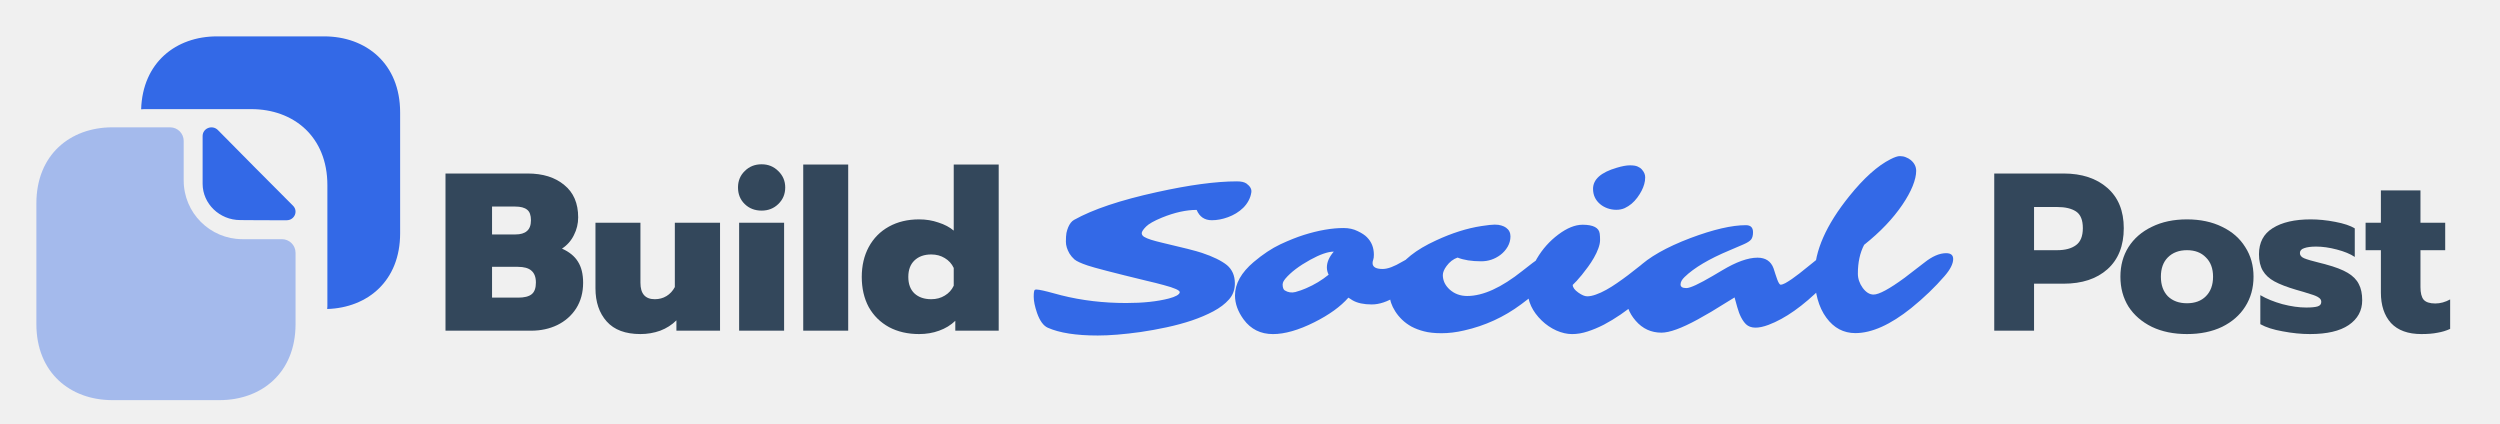
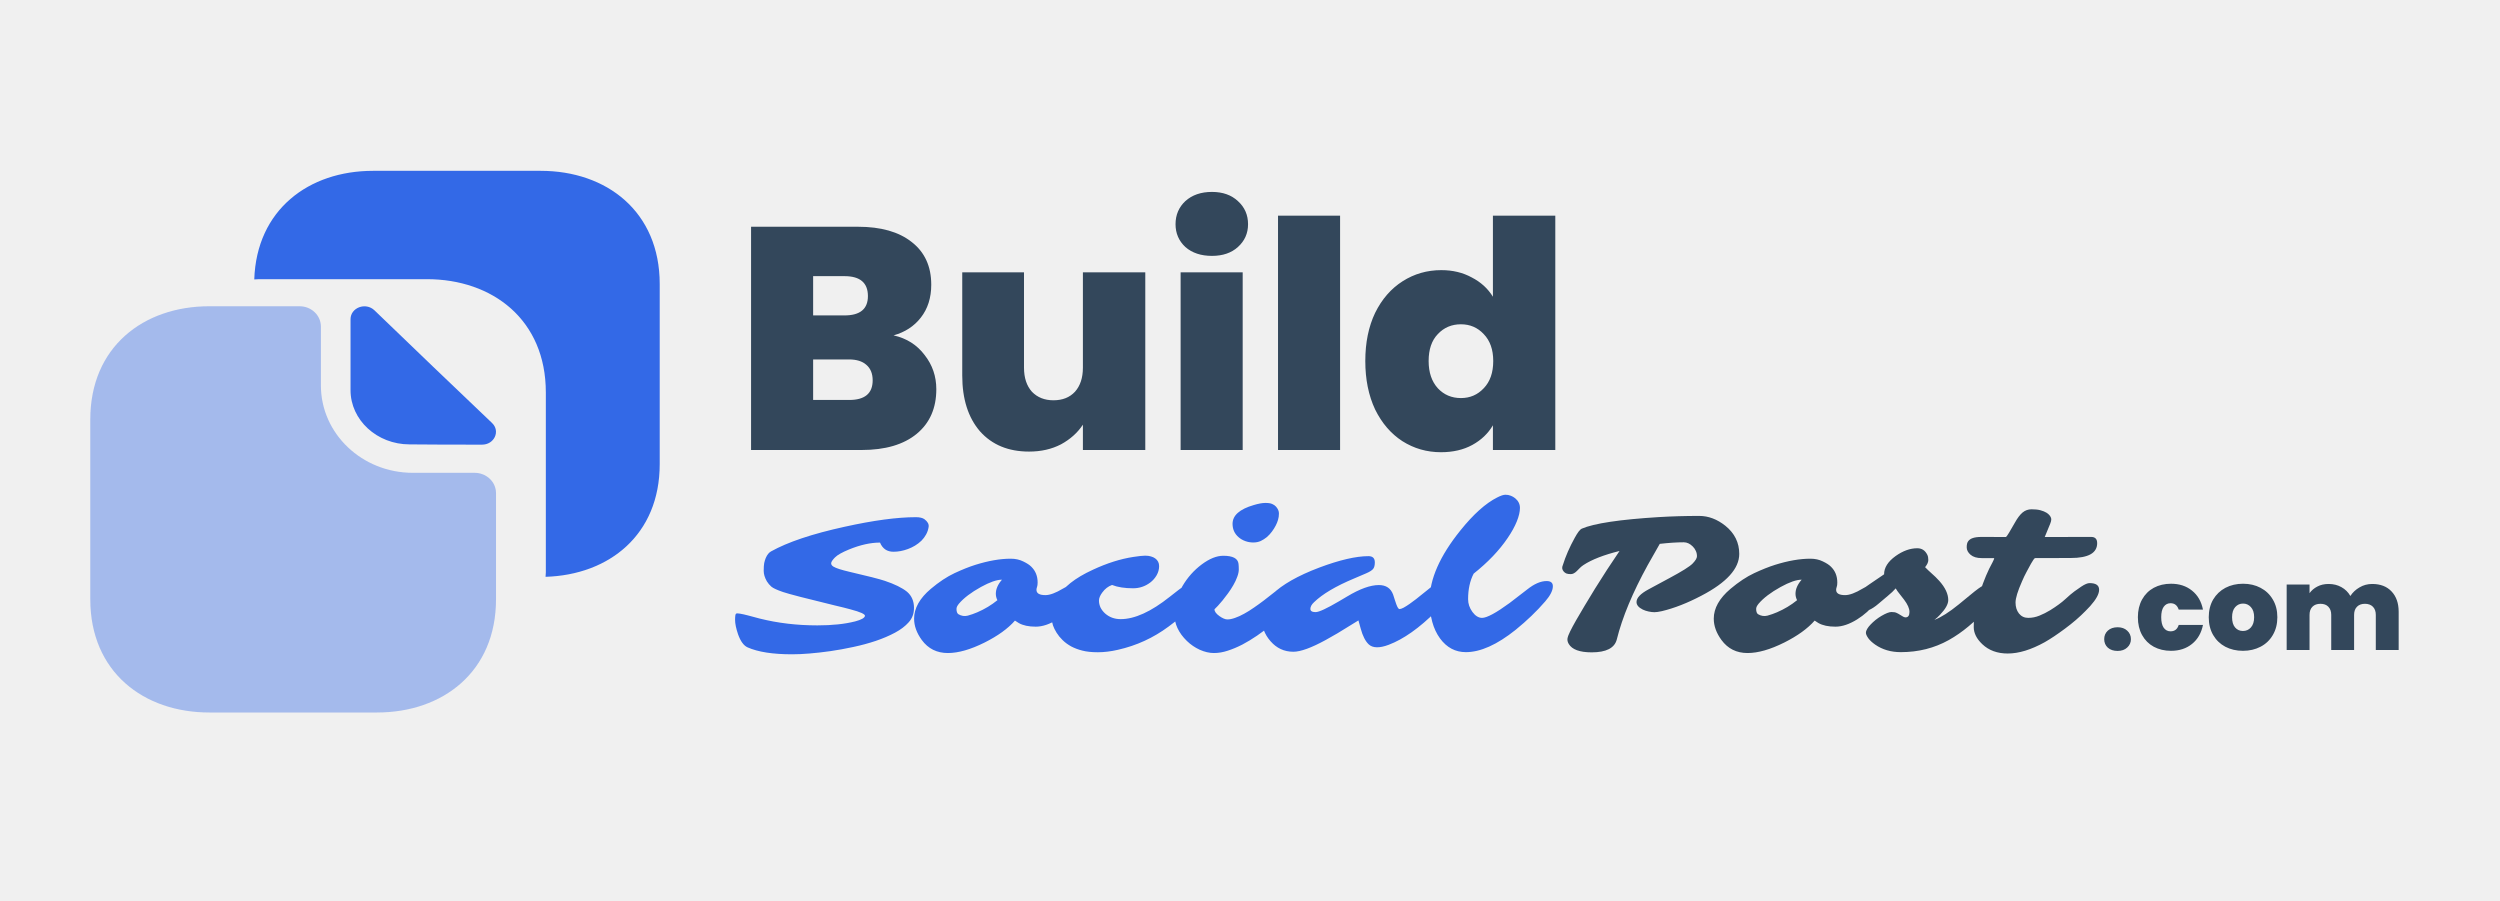
- <svg xmlns="http://www.w3.org/2000/svg" width="189" height="32" viewBox="0 0 189 32" fill="none">
-   <g clip-path="url(#clip0_79_79)">
-     <path d="M33.68 13.117H39.885C41.041 13.117 41.965 13.406 42.656 13.984C43.359 14.551 43.71 15.367 43.71 16.432C43.71 16.908 43.602 17.356 43.387 17.775C43.183 18.194 42.883 18.534 42.486 18.795C43.041 19.044 43.444 19.373 43.693 19.781C43.954 20.189 44.084 20.722 44.084 21.379C44.084 22.116 43.908 22.762 43.557 23.317C43.206 23.861 42.73 24.28 42.129 24.575C41.54 24.858 40.882 25 40.157 25H33.68V13.117ZM38.967 17.724C39.352 17.724 39.641 17.639 39.834 17.469C40.038 17.299 40.14 17.027 40.14 16.653C40.14 16.268 40.044 16.001 39.851 15.854C39.658 15.695 39.358 15.616 38.95 15.616H37.199V17.724H38.967ZM39.171 22.501C39.636 22.501 39.976 22.416 40.191 22.246C40.406 22.076 40.514 21.781 40.514 21.362C40.514 20.954 40.401 20.654 40.174 20.461C39.959 20.268 39.613 20.172 39.137 20.172H37.199V22.501H39.171ZM48.417 25.255C47.283 25.255 46.434 24.938 45.867 24.303C45.3 23.668 45.017 22.83 45.017 21.787V16.84H48.417V21.379C48.417 22.206 48.779 22.62 49.505 22.62C49.834 22.62 50.128 22.541 50.389 22.382C50.65 22.223 50.859 21.997 51.018 21.702V16.84H54.435V25H51.137V24.218C50.797 24.558 50.389 24.819 49.913 25C49.437 25.17 48.938 25.255 48.417 25.255ZM57.578 15.922C57.068 15.922 56.643 15.758 56.303 15.429C55.963 15.1 55.793 14.681 55.793 14.171C55.793 13.672 55.963 13.259 56.303 12.93C56.643 12.59 57.068 12.42 57.578 12.42C58.077 12.42 58.496 12.59 58.836 12.93C59.188 13.27 59.363 13.684 59.363 14.171C59.363 14.67 59.188 15.089 58.836 15.429C58.496 15.758 58.077 15.922 57.578 15.922ZM55.878 16.84H59.278V25H55.878V16.84ZM60.724 12.437H64.124V25H60.724V12.437ZM69.484 25.255C68.622 25.255 67.863 25.079 67.206 24.728C66.548 24.365 66.038 23.861 65.676 23.215C65.324 22.558 65.149 21.798 65.149 20.937C65.149 20.087 65.324 19.333 65.676 18.676C66.038 18.007 66.548 17.492 67.206 17.129C67.863 16.766 68.622 16.585 69.484 16.585C70.005 16.585 70.492 16.664 70.946 16.823C71.41 16.97 71.796 17.174 72.102 17.435V12.437H75.502V25H72.221V24.252C71.881 24.581 71.473 24.83 70.997 25C70.532 25.17 70.028 25.255 69.484 25.255ZM70.402 22.62C70.787 22.62 71.127 22.529 71.422 22.348C71.728 22.167 71.954 21.917 72.102 21.6V20.257C71.954 19.94 71.728 19.69 71.422 19.509C71.127 19.328 70.787 19.237 70.402 19.237C69.869 19.237 69.444 19.39 69.127 19.696C68.821 19.991 68.668 20.404 68.668 20.937C68.668 21.47 68.821 21.883 69.127 22.178C69.444 22.473 69.869 22.62 70.402 22.62Z" fill="#33475B" />
-     <path d="M91.613 16.649C91.065 16.649 90.684 16.389 90.468 15.869C89.671 15.869 88.796 16.063 87.845 16.45C87.253 16.694 86.854 16.918 86.649 17.123C86.445 17.327 86.334 17.488 86.317 17.604C86.306 17.72 86.364 17.82 86.492 17.903C86.619 17.98 86.796 18.055 87.023 18.127C87.255 18.199 87.524 18.271 87.828 18.343C89.422 18.713 90.432 18.971 90.858 19.115C91.705 19.397 92.338 19.707 92.759 20.044C93.157 20.382 93.356 20.841 93.356 21.422C93.356 21.904 93.207 22.311 92.908 22.643C92.615 22.975 92.225 23.271 91.738 23.531C91.251 23.791 90.706 24.023 90.103 24.228C89.505 24.427 88.871 24.599 88.202 24.743C87.538 24.887 86.882 25.006 86.234 25.1C84.967 25.277 83.885 25.365 82.989 25.365C81.356 25.365 80.097 25.169 79.212 24.776C78.88 24.627 78.609 24.253 78.398 23.655C78.232 23.163 78.149 22.759 78.149 22.443C78.149 22.122 78.177 21.945 78.232 21.912C78.288 21.879 78.401 21.879 78.573 21.912C78.744 21.94 78.968 21.99 79.245 22.061L80.241 22.327C81.785 22.715 83.418 22.908 85.139 22.908C86.406 22.908 87.48 22.795 88.359 22.568C88.88 22.43 89.156 22.275 89.189 22.103C89.212 21.954 88.802 21.768 87.961 21.547C87.579 21.442 87.136 21.331 86.633 21.215C84.192 20.623 82.72 20.241 82.217 20.069C81.713 19.898 81.384 19.746 81.229 19.613C81.08 19.48 80.955 19.333 80.856 19.173C80.673 18.857 80.582 18.559 80.582 18.276C80.582 17.989 80.595 17.767 80.623 17.612C80.656 17.457 80.701 17.314 80.756 17.181C80.872 16.91 81.019 16.724 81.196 16.625C82.618 15.828 84.707 15.128 87.463 14.524C89.914 13.982 91.931 13.711 93.514 13.711C93.835 13.711 94.076 13.766 94.236 13.877C94.513 14.082 94.635 14.3 94.602 14.533C94.568 14.765 94.496 14.981 94.386 15.18C94.281 15.374 94.148 15.551 93.987 15.711C93.827 15.866 93.647 16.005 93.448 16.127C93.254 16.243 93.052 16.34 92.842 16.417C92.421 16.572 92.012 16.649 91.613 16.649ZM103.766 19.887C103.766 20.186 104.02 20.335 104.529 20.335C104.906 20.335 105.398 20.152 106.007 19.787L106.671 19.422C106.876 19.306 107.053 19.248 107.202 19.248C107.357 19.248 107.479 19.295 107.567 19.389C107.656 19.483 107.7 19.613 107.7 19.779C107.7 19.945 107.645 20.139 107.534 20.36C107.424 20.576 107.271 20.805 107.078 21.049C106.884 21.287 106.657 21.525 106.397 21.763C106.137 21.995 105.857 22.205 105.559 22.394C104.895 22.809 104.278 23.016 103.708 23.016C103.104 23.016 102.623 22.914 102.263 22.709C102.153 22.643 102.045 22.573 101.939 22.502C101.347 23.177 100.49 23.796 99.366 24.361C98.171 24.959 97.128 25.257 96.237 25.257C95.302 25.257 94.563 24.889 94.02 24.153C93.583 23.556 93.365 22.95 93.365 22.335C93.365 21.45 93.838 20.606 94.784 19.804C95.481 19.217 96.154 18.772 96.801 18.467C97.454 18.163 98.044 17.928 98.569 17.762C99.682 17.413 100.683 17.239 101.574 17.239C101.973 17.239 102.327 17.316 102.637 17.471C102.952 17.621 103.185 17.773 103.334 17.928C103.688 18.276 103.865 18.722 103.865 19.264C103.865 19.425 103.849 19.549 103.815 19.638C103.782 19.726 103.766 19.809 103.766 19.887ZM96.976 21.456L96.967 21.48V21.489C96.967 21.727 97.02 21.882 97.125 21.954C97.38 22.109 97.648 22.15 97.93 22.078C98.212 22.001 98.481 21.907 98.735 21.796C99.366 21.525 99.936 21.182 100.445 20.767C100.357 20.59 100.312 20.407 100.312 20.219C100.312 19.82 100.487 19.422 100.835 19.023C100.393 19.023 99.795 19.231 99.043 19.646C98.212 20.105 97.59 20.578 97.175 21.065C97.042 21.231 96.976 21.361 96.976 21.456ZM118.068 19.646C118.068 19.906 117.728 20.41 117.047 21.157C116.35 21.915 115.666 22.532 114.997 23.008C113.702 23.971 112.266 24.629 110.688 24.983C110.091 25.122 109.524 25.191 108.987 25.191C108.456 25.191 108.013 25.144 107.659 25.05C107.31 24.961 106.995 24.842 106.712 24.693C106.436 24.538 106.195 24.361 105.99 24.162C105.785 23.962 105.614 23.752 105.476 23.531C105.204 23.099 105.069 22.701 105.069 22.335C105.069 21.97 105.11 21.649 105.193 21.373C105.271 21.096 105.382 20.833 105.525 20.584C106.029 19.676 107.042 18.874 108.563 18.177C109.764 17.618 110.91 17.255 112 17.089C112.47 17.017 112.805 16.981 113.004 16.981C113.204 16.981 113.37 17.004 113.502 17.048C113.641 17.087 113.76 17.142 113.859 17.214C114.081 17.374 114.191 17.593 114.191 17.87C114.191 18.146 114.119 18.409 113.976 18.658C113.832 18.902 113.649 19.106 113.428 19.273C112.996 19.593 112.515 19.754 111.983 19.754C111.258 19.754 110.661 19.66 110.19 19.472C109.864 19.588 109.587 19.801 109.36 20.111C109.172 20.365 109.078 20.595 109.078 20.8C109.078 20.999 109.122 21.195 109.211 21.389C109.305 21.577 109.435 21.746 109.601 21.895C109.966 22.216 110.406 22.377 110.921 22.377C112.116 22.377 113.508 21.743 115.096 20.476L115.852 19.887C116.648 19.278 117.216 18.974 117.553 18.974C117.896 18.974 118.068 19.198 118.068 19.646ZM123.347 15.404C123.187 15.537 123.012 15.648 122.824 15.736C122.636 15.819 122.426 15.861 122.193 15.861C121.961 15.861 121.737 15.822 121.521 15.745C121.305 15.667 121.117 15.559 120.957 15.421C120.608 15.122 120.434 14.74 120.434 14.275C120.434 13.562 121.031 13.03 122.227 12.682C122.631 12.56 122.963 12.499 123.223 12.499C123.483 12.499 123.676 12.53 123.804 12.59C123.937 12.646 124.044 12.72 124.127 12.815C124.293 13.003 124.376 13.196 124.376 13.396C124.376 13.589 124.352 13.766 124.302 13.927C124.257 14.087 124.191 14.253 124.103 14.425C124.014 14.596 123.906 14.768 123.779 14.94C123.652 15.111 123.508 15.266 123.347 15.404ZM121.255 24.544C120.835 24.759 120.425 24.931 120.027 25.058C119.628 25.191 119.236 25.257 118.848 25.257C118.466 25.257 118.068 25.166 117.653 24.983C117.243 24.795 116.878 24.546 116.557 24.236C115.843 23.545 115.486 22.775 115.486 21.929C115.486 21.148 115.719 20.357 116.184 19.555C116.61 18.83 117.152 18.221 117.811 17.729C118.469 17.236 119.081 16.99 119.645 16.99C120.453 16.99 120.885 17.217 120.94 17.67C120.957 17.809 120.965 17.969 120.965 18.152C120.965 18.334 120.921 18.545 120.832 18.783C120.749 19.015 120.638 19.25 120.5 19.488C120.367 19.721 120.218 19.95 120.052 20.177C119.891 20.399 119.736 20.601 119.587 20.783C119.299 21.132 119.069 21.384 118.898 21.539C118.898 21.727 119.039 21.92 119.321 22.12C119.587 22.308 119.811 22.402 119.994 22.402C120.182 22.402 120.4 22.358 120.649 22.269C120.904 22.18 121.164 22.061 121.43 21.912C121.701 21.763 121.975 21.591 122.251 21.398C122.534 21.204 122.81 21.005 123.082 20.8L124.601 19.613C125.204 19.176 125.694 18.957 126.07 18.957C126.219 18.957 126.333 19.012 126.41 19.123C126.493 19.228 126.535 19.353 126.535 19.497C126.535 19.64 126.463 19.84 126.319 20.094C126.175 20.343 125.976 20.62 125.721 20.924C125.472 21.229 125.179 21.547 124.841 21.879C124.504 22.211 124.139 22.537 123.746 22.858C123.353 23.179 122.943 23.486 122.517 23.78C122.097 24.067 121.676 24.322 121.255 24.544ZM139.036 18.766C139.213 18.766 139.301 18.916 139.301 19.214C139.301 19.729 138.942 20.396 138.222 21.215L137.749 21.696C136.316 23.13 134.965 24.084 133.698 24.56C132.912 24.853 132.348 24.84 132.005 24.519C131.723 24.247 131.499 23.81 131.333 23.207L131.133 22.485L129.365 23.572L128.344 24.153C127.127 24.817 126.214 25.149 125.605 25.149C124.825 25.149 124.174 24.848 123.654 24.245C123.156 23.675 122.907 23.013 122.907 22.261C122.907 21.519 123.203 20.858 123.795 20.277C124.642 19.447 125.979 18.686 127.805 17.994C129.531 17.347 130.926 17.023 131.988 17.023C132.348 17.023 132.528 17.2 132.528 17.554C132.528 17.798 132.481 17.98 132.387 18.102C132.293 18.224 132.099 18.348 131.806 18.476L130.76 18.924C129.21 19.571 128.076 20.244 127.356 20.941C127.152 21.135 127.049 21.323 127.049 21.505C127.049 21.688 127.196 21.779 127.489 21.779C127.777 21.779 128.447 21.469 129.498 20.85L130.187 20.443C131.255 19.801 132.149 19.48 132.868 19.48C133.477 19.48 133.881 19.748 134.08 20.285C134.13 20.429 134.177 20.576 134.221 20.725C134.265 20.869 134.31 20.999 134.354 21.115C134.454 21.386 134.542 21.522 134.62 21.522C134.703 21.522 134.819 21.483 134.968 21.406C135.118 21.323 135.281 21.22 135.458 21.099C135.641 20.971 135.829 20.833 136.022 20.684L137.027 19.878C137.918 19.137 138.587 18.766 139.036 18.766ZM147.129 19.14C147.483 19.14 147.66 19.286 147.66 19.58C147.66 19.939 147.444 20.368 147.013 20.866C146.299 21.696 145.458 22.504 144.489 23.29C142.912 24.552 141.504 25.183 140.264 25.183C139.373 25.183 138.643 24.795 138.073 24.02C137.481 23.213 137.185 22.128 137.185 20.767C137.185 18.979 138.056 17.004 139.799 14.84C140.906 13.462 141.949 12.527 142.929 12.034C143.233 11.879 143.465 11.802 143.626 11.802C143.792 11.802 143.941 11.829 144.074 11.885C144.213 11.935 144.34 12.007 144.456 12.101C144.727 12.328 144.863 12.601 144.863 12.922C144.863 13.243 144.774 13.625 144.597 14.068C144.42 14.505 144.163 14.973 143.825 15.471C143.111 16.528 142.146 17.54 140.928 18.509C140.613 19.112 140.455 19.837 140.455 20.684C140.455 21.065 140.577 21.425 140.82 21.763C141.069 22.1 141.343 22.269 141.642 22.269C142.052 22.269 142.835 21.846 143.991 20.999L145.469 19.862C146.072 19.38 146.625 19.14 147.129 19.14Z" fill="#3369E7" />
-     <path d="M150.765 13.117H156.001C157.384 13.117 158.489 13.48 159.316 14.205C160.143 14.93 160.557 15.945 160.557 17.248C160.557 18.585 160.143 19.622 159.316 20.359C158.5 21.084 157.395 21.447 156.001 21.447H153.774V25H150.765V13.117ZM155.525 18.914C156.126 18.914 156.596 18.789 156.936 18.54C157.287 18.291 157.463 17.86 157.463 17.248C157.463 16.636 157.293 16.217 156.953 15.99C156.613 15.763 156.137 15.65 155.525 15.65H153.774V18.914H155.525ZM165.335 25.255C164.326 25.255 163.442 25.074 162.683 24.711C161.924 24.337 161.334 23.827 160.915 23.181C160.507 22.524 160.303 21.77 160.303 20.92C160.303 20.07 160.507 19.322 160.915 18.676C161.334 18.019 161.924 17.509 162.683 17.146C163.442 16.772 164.326 16.585 165.335 16.585C166.344 16.585 167.228 16.772 167.987 17.146C168.746 17.509 169.33 18.019 169.738 18.676C170.157 19.322 170.367 20.07 170.367 20.92C170.367 21.77 170.157 22.524 169.738 23.181C169.33 23.827 168.746 24.337 167.987 24.711C167.228 25.074 166.344 25.255 165.335 25.255ZM165.335 22.926C165.936 22.926 166.412 22.75 166.763 22.399C167.126 22.036 167.307 21.543 167.307 20.92C167.307 20.297 167.126 19.809 166.763 19.458C166.412 19.095 165.936 18.914 165.335 18.914C164.734 18.914 164.253 19.095 163.89 19.458C163.539 19.809 163.363 20.297 163.363 20.92C163.363 21.543 163.539 22.036 163.89 22.399C164.253 22.75 164.734 22.926 165.335 22.926ZM174.638 25.255C173.98 25.255 173.295 25.187 172.581 25.051C171.867 24.926 171.3 24.745 170.881 24.507V22.314C171.345 22.586 171.901 22.813 172.547 22.994C173.204 23.164 173.805 23.249 174.349 23.249C174.745 23.249 175.034 23.221 175.216 23.164C175.397 23.107 175.488 22.994 175.488 22.824C175.488 22.688 175.425 22.58 175.301 22.501C175.187 22.41 174.972 22.32 174.655 22.229C174.349 22.127 173.992 22.019 173.584 21.906C172.892 21.702 172.348 21.492 171.952 21.277C171.555 21.062 171.26 20.79 171.068 20.461C170.875 20.132 170.779 19.719 170.779 19.22C170.779 18.336 171.124 17.679 171.816 17.248C172.518 16.806 173.476 16.585 174.689 16.585C175.278 16.585 175.896 16.647 176.542 16.772C177.199 16.897 177.692 17.061 178.021 17.265V19.424C177.681 19.197 177.227 19.01 176.661 18.863C176.105 18.716 175.584 18.642 175.097 18.642C174.711 18.642 174.411 18.682 174.196 18.761C173.98 18.829 173.873 18.954 173.873 19.135C173.873 19.305 173.98 19.435 174.196 19.526C174.411 19.617 174.796 19.73 175.352 19.866C175.714 19.957 175.867 19.996 175.811 19.985C176.536 20.178 177.097 20.393 177.494 20.631C177.89 20.869 178.168 21.152 178.327 21.481C178.497 21.798 178.582 22.206 178.582 22.705C178.582 23.487 178.242 24.11 177.562 24.575C176.893 25.028 175.918 25.255 174.638 25.255ZM183.055 25.255C182.046 25.255 181.281 24.977 180.76 24.422C180.25 23.855 179.995 23.085 179.995 22.11V18.914H178.839V16.84H179.995V14.392H182.987V16.84H184.857V18.914H182.987V21.702C182.987 22.144 183.066 22.461 183.225 22.654C183.395 22.847 183.69 22.943 184.109 22.943C184.483 22.943 184.857 22.841 185.231 22.637V24.864C184.936 25 184.619 25.096 184.279 25.153C183.95 25.221 183.542 25.255 183.055 25.255Z" fill="#33475B" />
-     <path opacity="0.4" d="M21.312 18.081H18.329C15.881 18.081 13.887 16.101 13.887 13.64V10.656C13.887 10.092 13.434 9.625 12.856 9.625H8.498C5.321 9.625 2.75 11.688 2.75 15.373V24.503C2.75 28.188 5.321 30.25 8.498 30.25H16.596C19.773 30.25 22.344 28.188 22.344 24.503V19.113C22.344 18.535 21.876 18.081 21.312 18.081Z" fill="#3369E7" />
-     <path d="M24.502 2.75H21.794H20.295H16.404C13.296 2.75 10.78 4.73 10.67 8.264C10.752 8.264 10.821 8.25 10.903 8.25H14.795H16.294H19.002C22.178 8.25 24.75 10.312 24.75 13.998V16.706V20.433V23.141C24.75 23.224 24.736 23.293 24.736 23.361C27.802 23.265 30.25 21.23 30.25 17.641V14.932V11.206V8.498C30.25 4.812 27.678 2.75 24.502 2.75Z" fill="#3369E7" />
-     <path d="M16.473 9.832C16.047 9.405 15.318 9.694 15.318 10.285V13.888C15.318 15.4 16.597 16.638 18.165 16.638C19.141 16.651 20.502 16.651 21.671 16.651C22.262 16.651 22.565 15.964 22.152 15.552C20.653 14.053 17.986 11.372 16.473 9.832Z" fill="#3369E7" />
-   </g>
-   <defs>
-     <clipPath id="clip0_79_79">
-       <rect width="189" height="32" rx="10" fill="white" />
-     </clipPath>
-   </defs>
+ <svg xmlns="http://www.w3.org/2000/svg" width="150" height="54" viewBox="0 0 150 54" fill="none">
+   <path d="M53.614 20.122C54.399 20.299 55.02 20.692 55.476 21.3C55.945 21.895 56.179 22.579 56.179 23.352C56.179 24.492 55.786 25.385 55.001 26.031C54.216 26.677 53.114 27 51.695 27H45.064V13.605H51.486C52.854 13.605 53.924 13.909 54.697 14.517C55.482 15.125 55.875 15.98 55.875 17.082C55.875 17.867 55.666 18.526 55.248 19.058C54.843 19.577 54.298 19.932 53.614 20.122ZM48.788 18.925H50.669C51.606 18.925 52.075 18.539 52.075 17.766C52.075 16.968 51.606 16.569 50.669 16.569H48.788V18.925ZM50.954 23.998C51.891 23.998 52.36 23.605 52.36 22.82C52.36 22.415 52.233 22.104 51.98 21.889C51.739 21.674 51.391 21.566 50.935 21.566H48.788V23.998H50.954ZM68.717 16.341V27H64.974V25.48C64.657 25.961 64.22 26.354 63.663 26.658C63.106 26.949 62.466 27.095 61.744 27.095C60.503 27.095 59.521 26.69 58.799 25.879C58.09 25.056 57.735 23.941 57.735 22.535V16.341H61.44V22.06C61.44 22.668 61.598 23.149 61.915 23.504C62.244 23.846 62.675 24.017 63.207 24.017C63.752 24.017 64.182 23.846 64.499 23.504C64.816 23.149 64.974 22.668 64.974 22.06V16.341H68.717ZM72.718 15.353C72.059 15.353 71.527 15.176 71.121 14.821C70.729 14.454 70.532 13.998 70.532 13.453C70.532 12.896 70.729 12.433 71.121 12.066C71.527 11.699 72.059 11.515 72.718 11.515C73.364 11.515 73.883 11.699 74.275 12.066C74.681 12.433 74.883 12.896 74.883 13.453C74.883 13.998 74.681 14.454 74.275 14.821C73.883 15.176 73.364 15.353 72.718 15.353ZM74.561 16.341V27H70.837V16.341H74.561ZM80.405 12.94V27H76.681V12.94H80.405ZM81.918 21.661C81.918 20.559 82.114 19.596 82.507 18.773C82.912 17.95 83.463 17.316 84.16 16.873C84.857 16.43 85.629 16.208 86.478 16.208C87.162 16.208 87.77 16.354 88.302 16.645C88.847 16.924 89.271 17.31 89.575 17.804V12.94H93.318V27H89.575V25.518C89.284 26.012 88.872 26.405 88.34 26.696C87.808 26.987 87.181 27.133 86.459 27.133C85.61 27.133 84.838 26.911 84.141 26.468C83.457 26.025 82.912 25.391 82.507 24.568C82.114 23.732 81.918 22.763 81.918 21.661ZM89.594 21.661C89.594 20.977 89.404 20.439 89.024 20.046C88.657 19.653 88.201 19.457 87.656 19.457C87.099 19.457 86.636 19.653 86.269 20.046C85.902 20.426 85.718 20.964 85.718 21.661C85.718 22.345 85.902 22.89 86.269 23.295C86.636 23.688 87.099 23.884 87.656 23.884C88.201 23.884 88.657 23.688 89.024 23.295C89.404 22.902 89.594 22.358 89.594 21.661Z" fill="#33475B" />
+   <path d="M53.609 33.105C53.223 33.105 52.953 32.922 52.801 32.555C52.238 32.555 51.621 32.691 50.949 32.965C50.531 33.137 50.25 33.295 50.105 33.44C49.961 33.584 49.883 33.697 49.871 33.779C49.863 33.861 49.904 33.932 49.994 33.99C50.084 34.045 50.209 34.098 50.369 34.148C50.533 34.199 50.723 34.25 50.938 34.301C52.062 34.562 52.775 34.744 53.076 34.846C53.674 35.045 54.121 35.264 54.418 35.502C54.699 35.74 54.84 36.065 54.84 36.475C54.84 36.815 54.734 37.102 54.523 37.336C54.316 37.57 54.041 37.779 53.697 37.963C53.353 38.147 52.969 38.31 52.543 38.455C52.121 38.596 51.674 38.717 51.201 38.818C50.732 38.92 50.27 39.004 49.812 39.07C48.918 39.195 48.154 39.258 47.522 39.258C46.369 39.258 45.48 39.119 44.855 38.842C44.621 38.736 44.43 38.473 44.281 38.051C44.164 37.703 44.105 37.418 44.105 37.195C44.105 36.969 44.125 36.844 44.164 36.82C44.203 36.797 44.283 36.797 44.404 36.82C44.525 36.84 44.684 36.875 44.879 36.926L45.582 37.113C46.672 37.387 47.824 37.523 49.039 37.523C49.934 37.523 50.691 37.443 51.312 37.283C51.68 37.185 51.875 37.076 51.898 36.955C51.914 36.85 51.625 36.719 51.031 36.562C50.762 36.488 50.449 36.41 50.094 36.328C48.371 35.91 47.332 35.641 46.977 35.52C46.621 35.398 46.389 35.291 46.279 35.197C46.174 35.103 46.086 35 46.016 34.887C45.887 34.664 45.822 34.453 45.822 34.254C45.822 34.051 45.832 33.895 45.852 33.785C45.875 33.676 45.906 33.574 45.945 33.48C46.027 33.289 46.131 33.158 46.256 33.088C47.26 32.525 48.734 32.031 50.68 31.605C52.41 31.223 53.834 31.031 54.951 31.031C55.178 31.031 55.348 31.07 55.461 31.148C55.656 31.293 55.742 31.447 55.719 31.611C55.695 31.775 55.645 31.928 55.566 32.068C55.492 32.205 55.398 32.33 55.285 32.443C55.172 32.553 55.045 32.65 54.904 32.736C54.768 32.818 54.625 32.887 54.477 32.941C54.18 33.051 53.891 33.105 53.609 33.105ZM62.188 35.391C62.188 35.602 62.367 35.707 62.727 35.707C62.992 35.707 63.34 35.578 63.77 35.32L64.238 35.062C64.383 34.98 64.508 34.94 64.613 34.94C64.723 34.94 64.809 34.973 64.871 35.039C64.934 35.105 64.965 35.197 64.965 35.315C64.965 35.432 64.926 35.568 64.848 35.725C64.769 35.877 64.662 36.039 64.525 36.211C64.389 36.379 64.228 36.547 64.045 36.715C63.861 36.879 63.664 37.027 63.453 37.16C62.984 37.453 62.549 37.6 62.147 37.6C61.721 37.6 61.381 37.527 61.127 37.383C61.049 37.336 60.973 37.287 60.898 37.236C60.48 37.713 59.875 38.15 59.082 38.549C58.238 38.971 57.502 39.182 56.873 39.182C56.213 39.182 55.691 38.922 55.309 38.402C55 37.98 54.846 37.553 54.846 37.119C54.846 36.494 55.18 35.898 55.848 35.332C56.34 34.918 56.815 34.603 57.272 34.389C57.732 34.174 58.148 34.008 58.52 33.891C59.305 33.645 60.012 33.522 60.641 33.522C60.922 33.522 61.172 33.576 61.391 33.685C61.613 33.791 61.777 33.898 61.883 34.008C62.133 34.254 62.258 34.568 62.258 34.951C62.258 35.065 62.246 35.152 62.223 35.215C62.199 35.277 62.188 35.336 62.188 35.391ZM57.395 36.498L57.389 36.516V36.522C57.389 36.69 57.426 36.799 57.5 36.85C57.68 36.959 57.869 36.988 58.068 36.938C58.268 36.883 58.457 36.816 58.637 36.738C59.082 36.547 59.484 36.305 59.844 36.012C59.781 35.887 59.75 35.758 59.75 35.625C59.75 35.344 59.873 35.062 60.119 34.781C59.807 34.781 59.385 34.928 58.853 35.221C58.268 35.545 57.828 35.879 57.535 36.223C57.441 36.34 57.395 36.432 57.395 36.498ZM72.283 35.221C72.283 35.404 72.043 35.76 71.562 36.287C71.07 36.822 70.588 37.258 70.115 37.594C69.201 38.273 68.188 38.738 67.074 38.988C66.652 39.086 66.252 39.135 65.873 39.135C65.498 39.135 65.186 39.102 64.936 39.035C64.689 38.973 64.467 38.889 64.268 38.783C64.072 38.674 63.902 38.549 63.758 38.408C63.613 38.268 63.492 38.119 63.395 37.963C63.203 37.658 63.107 37.377 63.107 37.119C63.107 36.861 63.137 36.635 63.195 36.44C63.25 36.244 63.328 36.059 63.43 35.883C63.785 35.242 64.5 34.676 65.574 34.184C66.422 33.789 67.231 33.533 68 33.416C68.332 33.365 68.568 33.34 68.709 33.34C68.85 33.34 68.967 33.355 69.061 33.387C69.158 33.414 69.242 33.453 69.312 33.504C69.469 33.617 69.547 33.772 69.547 33.967C69.547 34.162 69.496 34.348 69.394 34.523C69.293 34.695 69.164 34.84 69.008 34.957C68.703 35.184 68.363 35.297 67.988 35.297C67.477 35.297 67.055 35.23 66.723 35.098C66.492 35.18 66.297 35.33 66.137 35.549C66.004 35.728 65.938 35.891 65.938 36.035C65.938 36.176 65.969 36.315 66.031 36.451C66.098 36.584 66.189 36.703 66.307 36.809C66.564 37.035 66.875 37.148 67.238 37.148C68.082 37.148 69.064 36.701 70.186 35.807L70.719 35.391C71.281 34.961 71.682 34.746 71.92 34.746C72.162 34.746 72.283 34.904 72.283 35.221ZM76.01 32.227C75.897 32.32 75.773 32.398 75.641 32.461C75.508 32.52 75.359 32.549 75.195 32.549C75.031 32.549 74.873 32.522 74.721 32.467C74.568 32.412 74.436 32.336 74.322 32.238C74.076 32.027 73.953 31.758 73.953 31.43C73.953 30.926 74.375 30.551 75.219 30.305C75.504 30.219 75.738 30.176 75.922 30.176C76.106 30.176 76.242 30.197 76.332 30.24C76.426 30.279 76.502 30.332 76.561 30.398C76.678 30.531 76.736 30.668 76.736 30.809C76.736 30.945 76.719 31.07 76.684 31.184C76.652 31.297 76.606 31.414 76.543 31.535C76.481 31.656 76.404 31.777 76.314 31.898C76.225 32.02 76.123 32.129 76.01 32.227ZM74.533 38.678C74.236 38.83 73.947 38.951 73.666 39.041C73.385 39.135 73.107 39.182 72.834 39.182C72.564 39.182 72.283 39.117 71.99 38.988C71.701 38.855 71.443 38.68 71.217 38.461C70.713 37.973 70.461 37.43 70.461 36.832C70.461 36.281 70.625 35.723 70.953 35.156C71.254 34.645 71.637 34.215 72.102 33.867C72.566 33.52 72.998 33.346 73.397 33.346C73.967 33.346 74.272 33.506 74.311 33.826C74.322 33.924 74.328 34.037 74.328 34.166C74.328 34.295 74.297 34.443 74.234 34.611C74.176 34.775 74.098 34.941 74 35.109C73.906 35.273 73.801 35.435 73.684 35.596C73.57 35.752 73.461 35.895 73.356 36.023C73.152 36.27 72.99 36.447 72.869 36.557C72.869 36.69 72.969 36.826 73.168 36.967C73.356 37.1 73.514 37.166 73.643 37.166C73.775 37.166 73.93 37.135 74.106 37.072C74.285 37.01 74.469 36.926 74.656 36.82C74.848 36.715 75.041 36.594 75.236 36.457C75.436 36.32 75.631 36.18 75.822 36.035L76.894 35.197C77.32 34.889 77.666 34.734 77.932 34.734C78.037 34.734 78.117 34.773 78.172 34.852C78.231 34.926 78.26 35.014 78.26 35.115C78.26 35.217 78.209 35.357 78.107 35.537C78.006 35.713 77.865 35.908 77.686 36.123C77.51 36.338 77.303 36.562 77.064 36.797C76.826 37.031 76.568 37.262 76.291 37.488C76.014 37.715 75.725 37.932 75.424 38.139C75.127 38.342 74.83 38.522 74.533 38.678ZM87.084 34.6C87.209 34.6 87.272 34.705 87.272 34.916C87.272 35.279 87.018 35.75 86.51 36.328L86.176 36.668C85.164 37.68 84.211 38.353 83.316 38.69C82.762 38.897 82.363 38.887 82.121 38.66C81.922 38.469 81.764 38.16 81.647 37.734L81.506 37.225L80.258 37.992L79.537 38.402C78.678 38.871 78.033 39.105 77.603 39.105C77.053 39.105 76.594 38.893 76.227 38.467C75.875 38.065 75.699 37.598 75.699 37.066C75.699 36.543 75.908 36.076 76.326 35.666C76.924 35.08 77.867 34.543 79.156 34.055C80.375 33.598 81.359 33.369 82.109 33.369C82.363 33.369 82.49 33.494 82.49 33.744C82.49 33.916 82.457 34.045 82.391 34.131C82.324 34.217 82.188 34.305 81.981 34.395L81.242 34.711C80.148 35.168 79.348 35.643 78.84 36.135C78.695 36.272 78.623 36.404 78.623 36.533C78.623 36.662 78.727 36.727 78.934 36.727C79.137 36.727 79.609 36.508 80.352 36.07L80.838 35.783C81.592 35.33 82.223 35.103 82.731 35.103C83.16 35.103 83.445 35.293 83.586 35.672C83.621 35.773 83.654 35.877 83.686 35.982C83.717 36.084 83.748 36.176 83.779 36.258C83.85 36.449 83.912 36.545 83.967 36.545C84.025 36.545 84.107 36.518 84.213 36.463C84.318 36.404 84.434 36.332 84.559 36.246C84.688 36.156 84.82 36.059 84.957 35.953L85.666 35.385C86.295 34.861 86.768 34.6 87.084 34.6ZM92.797 34.863C93.047 34.863 93.172 34.967 93.172 35.174C93.172 35.428 93.019 35.73 92.715 36.082C92.211 36.668 91.617 37.238 90.934 37.793C89.82 38.684 88.826 39.129 87.951 39.129C87.322 39.129 86.807 38.855 86.404 38.309C85.986 37.738 85.777 36.973 85.777 36.012C85.777 34.75 86.393 33.355 87.623 31.828C88.404 30.855 89.141 30.195 89.832 29.848C90.047 29.738 90.211 29.684 90.324 29.684C90.441 29.684 90.547 29.703 90.641 29.742C90.738 29.777 90.828 29.828 90.91 29.895C91.102 30.055 91.197 30.248 91.197 30.475C91.197 30.701 91.135 30.971 91.01 31.283C90.885 31.592 90.703 31.922 90.465 32.273C89.961 33.02 89.279 33.734 88.42 34.418C88.197 34.844 88.086 35.355 88.086 35.953C88.086 36.223 88.172 36.477 88.344 36.715C88.519 36.953 88.713 37.072 88.924 37.072C89.213 37.072 89.766 36.773 90.582 36.176L91.625 35.373C92.051 35.033 92.441 34.863 92.797 34.863Z" fill="#3369E7" />
+   <path d="M94.125 38.637C94.059 38.523 94.033 38.414 94.049 38.309C94.068 38.199 94.121 38.059 94.207 37.887C94.293 37.711 94.41 37.492 94.559 37.23L95.074 36.352L95.707 35.309L96.422 34.184L97.172 33.059C96.231 33.293 95.512 33.572 95.016 33.897C94.934 33.951 94.863 34.008 94.805 34.066L94.606 34.266C94.484 34.387 94.365 34.447 94.248 34.447C94.131 34.447 94.039 34.434 93.973 34.406C93.91 34.375 93.859 34.336 93.82 34.289C93.723 34.176 93.705 34.051 93.768 33.914C93.936 33.375 94.176 32.824 94.488 32.262C94.66 31.949 94.797 31.77 94.898 31.723C95.641 31.402 97.188 31.17 99.539 31.025C100.305 30.979 101.109 30.955 101.953 30.955C102.504 30.955 103.027 31.152 103.523 31.547C104.078 31.996 104.355 32.559 104.355 33.234C104.355 34.117 103.598 34.953 102.082 35.742C101.242 36.184 100.453 36.492 99.715 36.668C99.523 36.711 99.375 36.732 99.269 36.732C99.168 36.732 99.051 36.719 98.918 36.691C98.789 36.664 98.672 36.625 98.566 36.574C98.316 36.449 98.191 36.299 98.191 36.123C98.191 35.873 98.432 35.619 98.912 35.361L100.172 34.682C100.918 34.283 101.379 33.994 101.555 33.815C101.73 33.635 101.818 33.488 101.818 33.375C101.818 33.258 101.795 33.15 101.748 33.053C101.705 32.955 101.645 32.867 101.566 32.789C101.398 32.621 101.219 32.537 101.027 32.537C100.629 32.537 100.148 32.568 99.586 32.631L98.871 33.891C97.957 35.551 97.336 37.043 97.008 38.367C96.875 38.883 96.373 39.141 95.502 39.141C94.783 39.141 94.324 38.973 94.125 38.637ZM110.168 35.391C110.168 35.602 110.348 35.707 110.707 35.707C110.973 35.707 111.32 35.578 111.75 35.32L112.219 35.062C112.363 34.98 112.488 34.94 112.594 34.94C112.703 34.94 112.789 34.973 112.852 35.039C112.914 35.105 112.945 35.197 112.945 35.315C112.945 35.432 112.906 35.568 112.828 35.725C112.75 35.877 112.643 36.039 112.506 36.211C112.369 36.379 112.209 36.547 112.025 36.715C111.842 36.879 111.645 37.027 111.434 37.16C110.965 37.453 110.529 37.6 110.127 37.6C109.701 37.6 109.361 37.527 109.107 37.383C109.029 37.336 108.953 37.287 108.879 37.236C108.461 37.713 107.855 38.15 107.062 38.549C106.219 38.971 105.482 39.182 104.854 39.182C104.193 39.182 103.672 38.922 103.289 38.402C102.98 37.98 102.826 37.553 102.826 37.119C102.826 36.494 103.16 35.898 103.828 35.332C104.32 34.918 104.795 34.603 105.252 34.389C105.713 34.174 106.129 34.008 106.5 33.891C107.285 33.645 107.992 33.522 108.621 33.522C108.902 33.522 109.152 33.576 109.371 33.685C109.594 33.791 109.758 33.898 109.863 34.008C110.113 34.254 110.238 34.568 110.238 34.951C110.238 35.065 110.227 35.152 110.203 35.215C110.18 35.277 110.168 35.336 110.168 35.391ZM105.375 36.498L105.369 36.516V36.522C105.369 36.69 105.406 36.799 105.48 36.85C105.66 36.959 105.85 36.988 106.049 36.938C106.248 36.883 106.438 36.816 106.617 36.738C107.062 36.547 107.465 36.305 107.824 36.012C107.762 35.887 107.73 35.758 107.73 35.625C107.73 35.344 107.854 35.062 108.1 34.781C107.787 34.781 107.365 34.928 106.834 35.221C106.248 35.545 105.809 35.879 105.516 36.223C105.422 36.34 105.375 36.432 105.375 36.498ZM115.641 33.293C115.68 33.371 115.699 33.475 115.699 33.603C115.699 33.728 115.635 33.871 115.506 34.031C115.607 34.137 115.736 34.26 115.893 34.4C116.053 34.537 116.207 34.688 116.355 34.852C116.715 35.254 116.895 35.639 116.895 36.006C116.895 36.248 116.729 36.543 116.396 36.891C116.295 37 116.184 37.102 116.062 37.195C116.469 37.039 116.957 36.728 117.527 36.264L118.213 35.701C118.611 35.369 118.877 35.178 119.01 35.127C119.146 35.076 119.27 35.051 119.379 35.051C119.488 35.051 119.594 35.078 119.695 35.133C119.801 35.188 119.854 35.277 119.854 35.402C119.854 35.523 119.834 35.643 119.795 35.76C119.756 35.873 119.709 35.978 119.654 36.076C119.576 36.217 119.463 36.361 119.314 36.51C118.904 36.897 118.506 37.252 118.119 37.576C117.736 37.897 117.34 38.172 116.93 38.402C116.062 38.887 115.102 39.129 114.047 39.129C113.457 39.129 112.945 38.978 112.512 38.678C112.332 38.553 112.193 38.424 112.096 38.291C112.002 38.154 111.955 38.049 111.955 37.975C111.955 37.897 111.98 37.816 112.031 37.734C112.082 37.648 112.15 37.56 112.236 37.471C112.322 37.381 112.42 37.291 112.529 37.201C112.643 37.111 112.758 37.031 112.875 36.961C113.148 36.801 113.352 36.721 113.484 36.721C113.621 36.721 113.725 36.738 113.795 36.773C113.865 36.805 113.93 36.84 113.988 36.879C114.148 36.988 114.262 37.043 114.328 37.043C114.488 37.043 114.568 36.934 114.568 36.715C114.568 36.512 114.461 36.268 114.246 35.982C114.16 35.865 114.07 35.75 113.977 35.637C113.883 35.523 113.805 35.412 113.742 35.303C113.617 35.447 113.461 35.596 113.273 35.748L112.705 36.228C112.311 36.568 111.945 36.73 111.609 36.715C111.414 36.699 111.316 36.482 111.316 36.065C111.316 35.99 111.322 35.918 111.334 35.848C111.354 35.727 111.473 35.58 111.691 35.408C111.91 35.236 112.068 35.119 112.166 35.057C112.268 34.99 112.354 34.932 112.424 34.881L113.045 34.459C113.045 34.06 113.275 33.695 113.736 33.363C114.174 33.051 114.607 32.895 115.037 32.895C115.311 32.895 115.512 33.027 115.641 33.293ZM125.373 34.986C125.756 34.986 125.947 35.119 125.947 35.385C125.947 35.639 125.768 35.967 125.408 36.369L125.121 36.668C124.773 37.023 124.367 37.373 123.902 37.717C123.441 38.06 123.035 38.332 122.684 38.531C121.867 38.984 121.127 39.211 120.463 39.211C119.838 39.211 119.328 39.023 118.934 38.648C118.594 38.324 118.424 37.982 118.424 37.623C118.424 37.264 118.459 36.906 118.529 36.551C118.6 36.195 118.691 35.848 118.805 35.508C119.031 34.816 119.279 34.228 119.549 33.744C119.619 33.611 119.654 33.525 119.654 33.486H118.898C118.613 33.486 118.393 33.42 118.236 33.287C118.08 33.154 118.002 33.004 118.002 32.836C118.002 32.668 118.033 32.545 118.096 32.467C118.158 32.389 118.236 32.332 118.33 32.297C118.463 32.242 118.658 32.215 118.916 32.215L120.352 32.221C120.383 32.209 120.445 32.125 120.539 31.969L120.896 31.354C121.049 31.08 121.201 30.879 121.354 30.75C121.51 30.621 121.691 30.557 121.898 30.557C122.109 30.557 122.285 30.576 122.426 30.615C122.57 30.654 122.691 30.703 122.789 30.762C122.98 30.887 123.076 31.023 123.076 31.172C123.076 31.234 123.055 31.318 123.012 31.424L122.684 32.221L125.467 32.215C125.709 32.215 125.83 32.34 125.83 32.59C125.83 33.184 125.301 33.48 124.242 33.48L122.098 33.486C122.051 33.51 121.971 33.623 121.857 33.826L121.594 34.312C121.527 34.434 121.48 34.525 121.453 34.588L121.324 34.875C121.062 35.465 120.932 35.891 120.932 36.152C120.932 36.414 121 36.633 121.137 36.809C121.277 36.984 121.463 37.072 121.693 37.072C121.924 37.072 122.148 37.027 122.367 36.938C122.59 36.848 122.807 36.738 123.018 36.609C123.4 36.371 123.701 36.15 123.92 35.947C124.139 35.744 124.32 35.59 124.465 35.484C124.465 35.484 124.602 35.389 124.875 35.197C125.086 35.057 125.252 34.986 125.373 34.986Z" fill="#33475B" />
+   <path d="M127.057 39.056C126.814 39.056 126.618 38.991 126.469 38.86C126.324 38.725 126.252 38.554 126.252 38.349C126.252 38.144 126.324 37.973 126.469 37.838C126.618 37.703 126.814 37.635 127.057 37.635C127.295 37.635 127.486 37.703 127.631 37.838C127.78 37.973 127.855 38.144 127.855 38.349C127.855 38.55 127.78 38.718 127.631 38.853C127.486 38.988 127.295 39.056 127.057 39.056ZM128.273 37.033C128.273 36.627 128.357 36.272 128.525 35.969C128.693 35.666 128.927 35.432 129.225 35.269C129.529 35.106 129.874 35.024 130.261 35.024C130.761 35.024 131.181 35.162 131.521 35.437C131.862 35.708 132.081 36.088 132.179 36.578H130.723C130.639 36.321 130.476 36.193 130.233 36.193C130.061 36.193 129.923 36.265 129.82 36.41C129.722 36.55 129.673 36.758 129.673 37.033C129.673 37.308 129.722 37.518 129.82 37.663C129.923 37.808 130.061 37.88 130.233 37.88C130.481 37.88 130.644 37.752 130.723 37.495H132.179C132.081 37.98 131.862 38.361 131.521 38.636C131.181 38.911 130.761 39.049 130.261 39.049C129.874 39.049 129.529 38.967 129.225 38.804C128.927 38.641 128.693 38.407 128.525 38.104C128.357 37.801 128.273 37.444 128.273 37.033ZM134.576 39.049C134.184 39.049 133.832 38.967 133.519 38.804C133.211 38.641 132.969 38.407 132.791 38.104C132.614 37.801 132.525 37.444 132.525 37.033C132.525 36.627 132.614 36.272 132.791 35.969C132.973 35.666 133.218 35.432 133.526 35.269C133.839 35.106 134.191 35.024 134.583 35.024C134.975 35.024 135.325 35.106 135.633 35.269C135.946 35.432 136.191 35.666 136.368 35.969C136.55 36.272 136.641 36.627 136.641 37.033C136.641 37.439 136.55 37.796 136.368 38.104C136.191 38.407 135.946 38.641 135.633 38.804C135.321 38.967 134.968 39.049 134.576 39.049ZM134.576 37.859C134.768 37.859 134.926 37.789 135.052 37.649C135.183 37.504 135.248 37.299 135.248 37.033C135.248 36.767 135.183 36.564 135.052 36.424C134.926 36.284 134.77 36.214 134.583 36.214C134.397 36.214 134.24 36.284 134.114 36.424C133.988 36.564 133.925 36.767 133.925 37.033C133.925 37.304 133.986 37.509 134.107 37.649C134.229 37.789 134.385 37.859 134.576 37.859ZM142.331 35.038C142.825 35.038 143.213 35.187 143.493 35.486C143.777 35.785 143.92 36.193 143.92 36.711V39H142.548V36.893C142.548 36.683 142.489 36.52 142.373 36.403C142.256 36.286 142.097 36.228 141.897 36.228C141.696 36.228 141.537 36.286 141.421 36.403C141.304 36.52 141.246 36.683 141.246 36.893V39H139.874V36.893C139.874 36.683 139.815 36.52 139.699 36.403C139.587 36.286 139.43 36.228 139.23 36.228C139.024 36.228 138.863 36.286 138.747 36.403C138.63 36.52 138.572 36.683 138.572 36.893V39H137.2V35.073H138.572V35.591C138.693 35.423 138.849 35.29 139.041 35.192C139.237 35.089 139.461 35.038 139.713 35.038C140.002 35.038 140.259 35.101 140.483 35.227C140.711 35.353 140.891 35.53 141.022 35.759C141.162 35.544 141.346 35.372 141.575 35.241C141.803 35.106 142.055 35.038 142.331 35.038Z" fill="#33475B" />
+   <path opacity="0.4" d="M28.479 28.369H24.772C21.731 28.369 19.254 26.029 19.254 23.12V19.594C19.254 18.927 18.691 18.375 17.973 18.375H12.558C8.611 18.375 5.417 20.812 5.417 25.168V35.958C5.417 40.312 8.611 42.75 12.558 42.75H22.62C26.566 42.75 29.761 40.312 29.761 35.958V29.587C29.761 28.905 29.18 28.369 28.479 28.369Z" fill="#3369E7" />
+   <path d="M32.442 10.25H29.077H27.215H22.38C18.519 10.25 15.393 12.59 15.256 16.766C15.359 16.766 15.444 16.75 15.547 16.75H20.381H22.244H25.609C29.555 16.75 32.75 19.188 32.75 23.543V26.744V31.148V34.349C32.75 34.446 32.733 34.528 32.733 34.609C36.542 34.495 39.583 32.09 39.583 27.849V24.648V20.244V17.043C39.583 12.688 36.389 10.25 32.442 10.25Z" fill="#3369E7" />
+   <path d="M22.467 18.619C21.937 18.115 21.032 18.457 21.032 19.155V23.413C21.032 25.2 22.62 26.663 24.568 26.663C25.781 26.679 27.472 26.679 28.924 26.679C29.659 26.679 30.035 25.867 29.522 25.379C27.66 23.608 24.346 20.439 22.467 18.619Z" fill="#3369E7" />
</svg>
